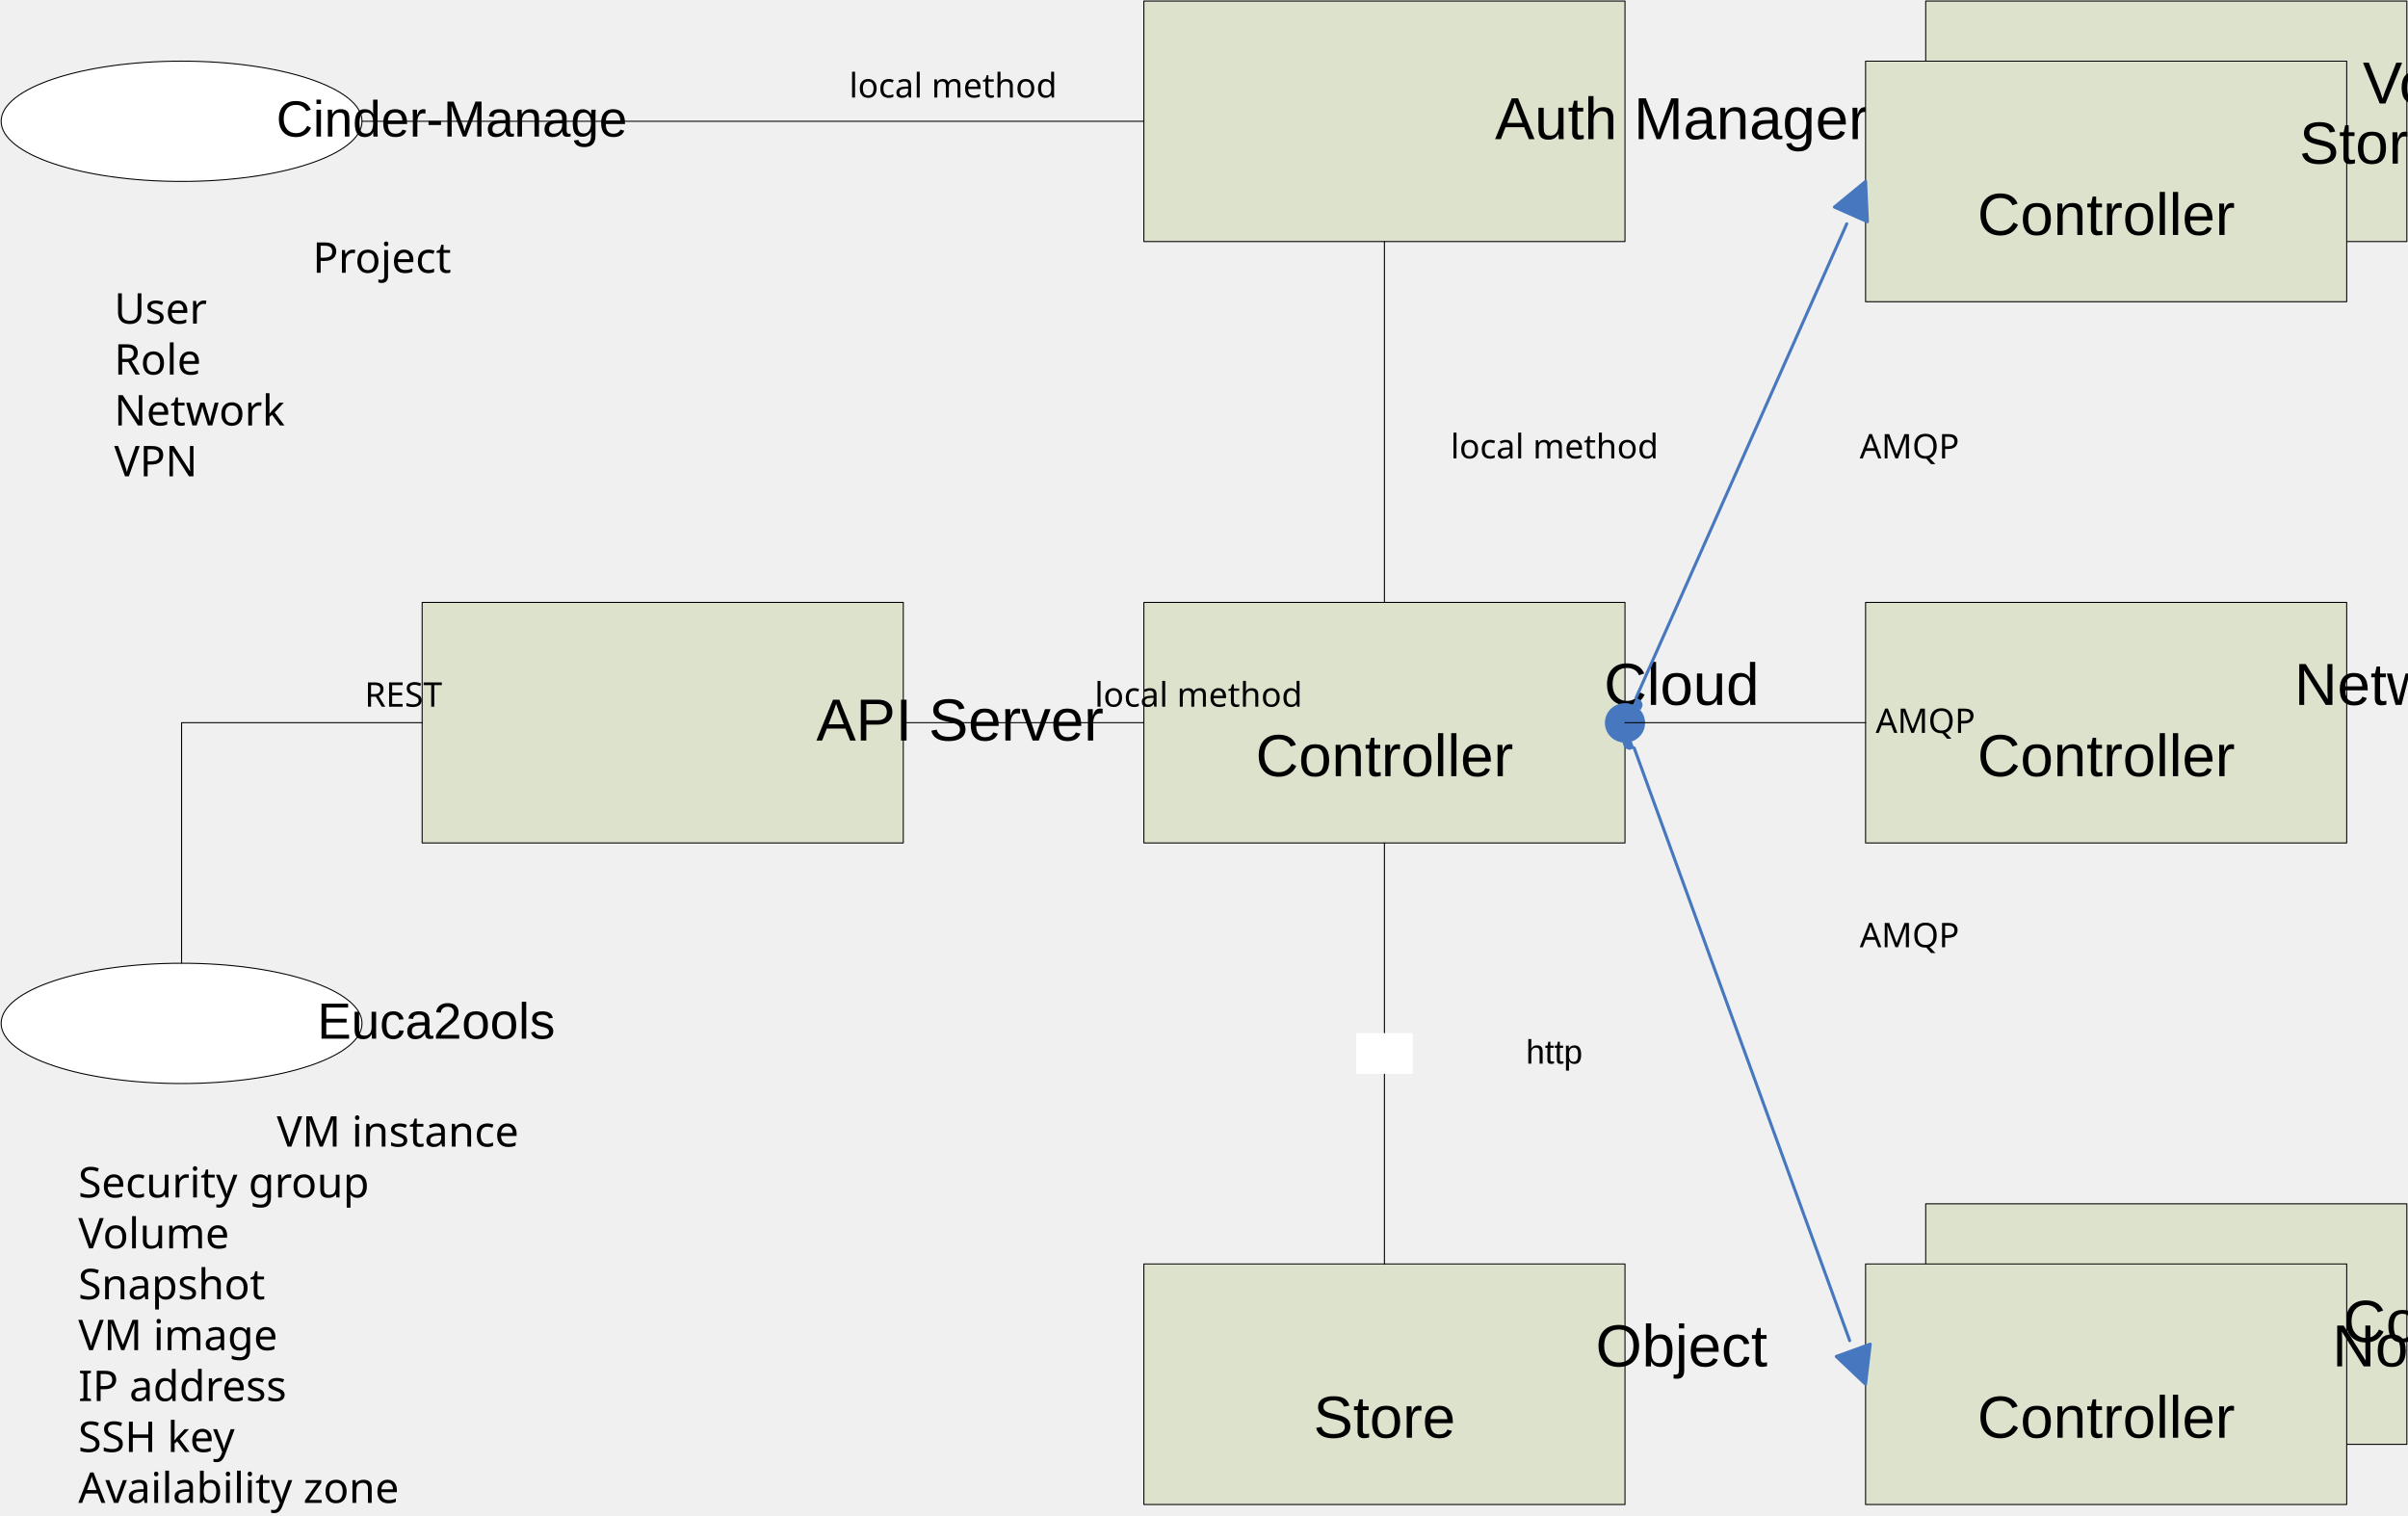
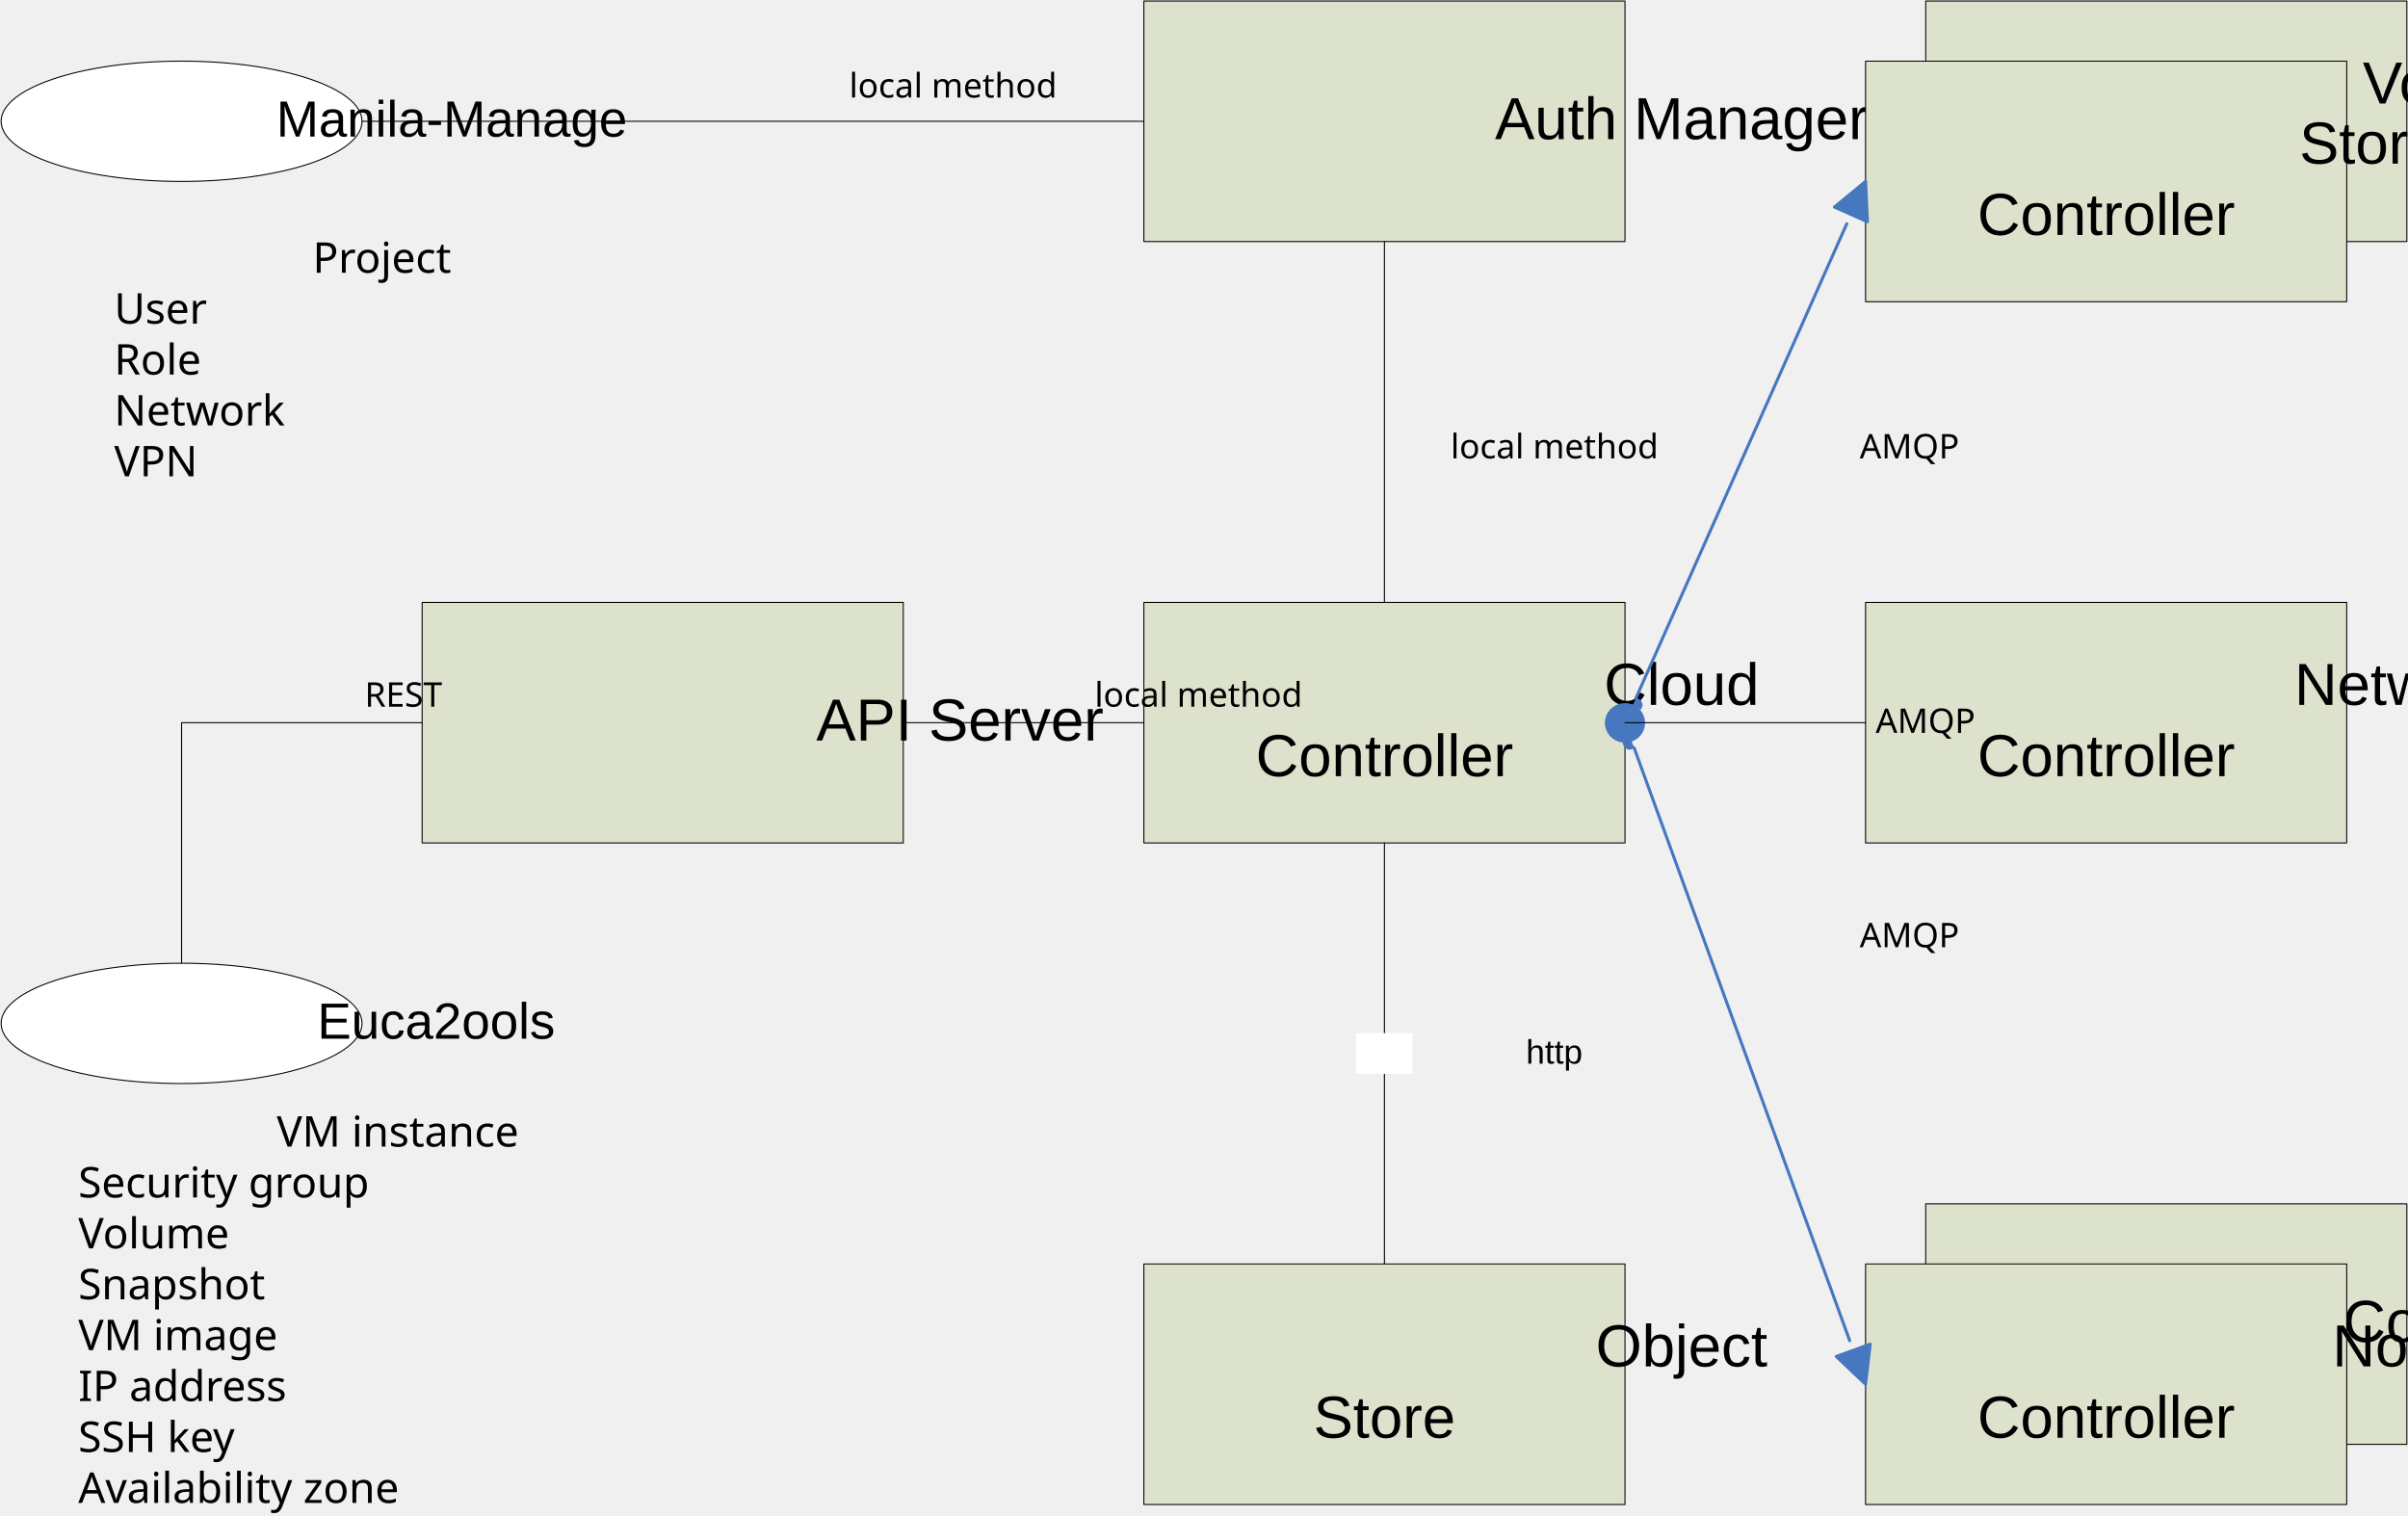
<svg xmlns="http://www.w3.org/2000/svg" xmlns:ns1="http://schemas.microsoft.com/visio/2003/SVGExtensions/" xmlns:xlink="http://www.w3.org/1999/xlink" width="7.881in" height="4.961in" viewBox="0 0 567.409 357.217" xml:space="preserve" color-interpolation-filters="sRGB" class="st16">
  <ns1:documentProperties ns1:langID="2057" ns1:metric="true" ns1:viewMarkup="false" />
  <style type="text/css">
	
		.st1 {fill:#dde2cd;stroke:#000000;stroke-linecap:round;stroke-linejoin:round;stroke-width:0.24}
		.st2 {fill:#000000;font-family:Arial;font-size:1.167em}
		.st3 {font-size:1em}
		.st4 {stroke:#000000;stroke-linecap:round;stroke-linejoin:round;stroke-width:0.25}
		.st5 {fill:#ffffff;stroke:none;stroke-linecap:butt;stroke-width:7.2}
		.st6 {fill:#000000;font-family:Arial;font-size:0.667em}
		.st7 {fill:#ffffff;stroke:#000000;stroke-linecap:round;stroke-linejoin:round;stroke-width:0.24}
		.st8 {fill:#000000;font-family:Arial;font-size:1em}
		.st9 {fill:none;stroke:none;stroke-linecap:round;stroke-linejoin:round;stroke-width:0.75}
		.st10 {fill:#000000;font-family:Calibri;font-size:0.833em}
		.st11 {fill:#4677bf}
		.st12 {stroke:#4677bf;stroke-linecap:round;stroke-linejoin:round;stroke-width:0.72}
		.st13 {marker-end:url(#mrkr10-82);marker-start:url(#mrkr10-80);stroke:#4677bf;stroke-linecap:round;stroke-linejoin:round;stroke-width:0.72}
		.st14 {fill:#4677bf;fill-opacity:1;stroke:#4677bf;stroke-opacity:1;stroke-width:0.222}
		.st15 {fill:#000000;font-family:Calibri;font-size:0.667em}
		.st16 {fill:none;fill-rule:evenodd;font-size:12;overflow:visible;stroke-linecap:square;stroke-miterlimit:3}
	
	</style>
  <defs id="Markers">
    <g id="lend10">
      <path d="M 0 0.75 C -0.414 0.75 -0.75 0.414 -0.75 0 -0.75 -0.414 -0.414 -0.75 0 -0.75 0.414 -0.75 0.75 -0.414 0.75 0 0.75 0.414 0.414 0.75 0 0.75 Z " style="stroke:none" />
    </g>
    <marker id="mrkr10-80" class="st14" ns1:arrowType="10" ns1:arrowSize="2" ns1:setback="2.875" refX="2.875" orient="auto" markerUnits="strokeWidth">
      <use xlink:href="#lend10" transform="scale(4.5) " />
    </marker>
    <marker id="mrkr10-82" class="st14" ns1:arrowType="10" ns1:arrowSize="2" ns1:setback="3.375" refX="-3.375" orient="auto" markerUnits="strokeWidth">
      <use xlink:href="#lend10" transform="scale(-4.5,-4.5) " />
    </marker>
  </defs>
  <g ns1:mID="0" ns1:index="1" ns1:groupContext="foregroundPage">
    <ns1:pageProperties ns1:drawingScale="0.0393701" ns1:pageScale="0.0393701" ns1:drawingUnits="24" ns1:shadowOffsetX="8.50394" ns1:shadowOffsetY="-8.50394" />
    <ns1:layer ns1:name="Connector" ns1:index="0" />
    <g id="shape1-1" ns1:mID="1" ns1:groupContext="shape" transform="translate(453.783,-16.819)">
      <ns1:userDefs>
        <ns1:ud ns1:nameU="visVersion" ns1:val="VT0(11):26" />
      </ns1:userDefs>
      <ns1:textBlock ns1:margins="rect(4,4,4,4)" ns1:tabSpace="42.5197" />
      <ns1:textRect cx="56.693" cy="328.87" width="113.39" height="56.693" />
      <rect x="0" y="300.524" width="113.386" height="56.693" class="st1" />
      <text x="28.29" y="333.07" class="st2" ns1:langID="2057">
        <ns1:paragraph ns1:horizAlign="1" />
        <ns1:tabList />Compute</text>
    </g>
    <g id="shape2-4" ns1:mID="2" ns1:groupContext="shape" transform="translate(453.783,-300.284)">
      <ns1:userDefs>
        <ns1:ud ns1:nameU="visVersion" ns1:val="VT0(11):26" />
      </ns1:userDefs>
      <ns1:textBlock ns1:margins="rect(4,4,4,4)" ns1:tabSpace="42.5197" />
      <ns1:textRect cx="56.693" cy="328.87" width="113.39" height="56.693" />
      <rect x="0" y="300.524" width="113.386" height="56.693" class="st1" />
      <text x="32.96" y="324.67" class="st2" ns1:langID="2057">
        <ns1:paragraph ns1:horizAlign="1" />
        <ns1:tabList />Volume<ns1:newlineChar />
        <tspan x="32.18" dy="1.2em" class="st3">Storage</tspan>
      </text>
    </g>
    <g id="shape3-8" ns1:mID="3" ns1:groupContext="shape" transform="translate(269.531,-300.284)">
      <ns1:userDefs>
        <ns1:ud ns1:nameU="visVersion" ns1:val="VT0(11):26" />
      </ns1:userDefs>
      <ns1:textBlock ns1:margins="rect(4,4,4,4)" ns1:tabSpace="42.5197" />
      <ns1:textRect cx="56.693" cy="328.87" width="113.39" height="56.693" />
      <rect x="0" y="300.524" width="113.386" height="56.693" class="st1" />
      <text x="12.72" y="333.07" class="st2" ns1:langID="2057">
        <ns1:paragraph ns1:horizAlign="1" />
        <ns1:tabList />Auth Manager</text>
    </g>
    <g id="shape4-11" ns1:mID="4" ns1:groupContext="shape" transform="translate(269.531,-158.551)">
      <ns1:userDefs>
        <ns1:ud ns1:nameU="visVersion" ns1:val="VT0(11):26" />
      </ns1:userDefs>
      <ns1:textBlock ns1:margins="rect(4,4,4,4)" ns1:tabSpace="42.5197" />
      <ns1:textRect cx="56.693" cy="328.87" width="113.39" height="56.693" />
      <rect x="0" y="300.524" width="113.386" height="56.693" class="st1" />
      <text x="38.4" y="324.67" class="st2" ns1:langID="2057">
        <ns1:paragraph ns1:horizAlign="1" />
        <ns1:tabList />Cloud<ns1:newlineChar />
        <tspan x="26.35" dy="1.2em" class="st3">Controller</tspan>
      </text>
    </g>
    <g id="shape5-15" ns1:mID="5" ns1:groupContext="shape" transform="translate(99.4526,-158.551)">
      <ns1:userDefs>
        <ns1:ud ns1:nameU="visVersion" ns1:val="VT0(11):26" />
      </ns1:userDefs>
      <ns1:textBlock ns1:margins="rect(4,4,4,4)" ns1:tabSpace="42.5197" />
      <ns1:textRect cx="56.693" cy="328.87" width="113.39" height="56.693" />
      <rect x="0" y="300.524" width="113.386" height="56.693" class="st1" />
      <text x="22.85" y="333.07" class="st2" ns1:langID="2057">
        <ns1:paragraph ns1:horizAlign="1" />
        <ns1:tabList />API Server</text>
    </g>
    <g id="shape6-18" ns1:mID="6" ns1:groupContext="shape" transform="translate(269.531,-2.64582)">
      <ns1:userDefs>
        <ns1:ud ns1:nameU="visVersion" ns1:val="VT0(11):26" />
      </ns1:userDefs>
      <ns1:textBlock ns1:margins="rect(4,4,4,4)" ns1:tabSpace="42.5197" />
      <ns1:textRect cx="56.693" cy="328.87" width="113.39" height="56.693" />
      <rect x="0" y="300.524" width="113.386" height="56.693" class="st1" />
      <text x="36.46" y="324.67" class="st2" ns1:langID="2057">
        <ns1:paragraph ns1:horizAlign="1" />
        <ns1:tabList />Object<ns1:newlineChar />
        <tspan x="39.96" dy="1.2em" class="st3">Store</tspan>
      </text>
    </g>
    <g id="shape7-22" ns1:mID="7" ns1:groupContext="shape" transform="translate(439.61,-2.64582)">
      <ns1:userDefs>
        <ns1:ud ns1:nameU="visVersion" ns1:val="VT0(11):26" />
      </ns1:userDefs>
      <ns1:textBlock ns1:margins="rect(4,4,4,4)" ns1:tabSpace="42.5197" />
      <ns1:textRect cx="56.693" cy="328.87" width="113.39" height="56.693" />
      <rect x="0" y="300.524" width="113.386" height="56.693" class="st1" />
      <text x="39.96" y="324.67" class="st2" ns1:langID="2057">
        <ns1:paragraph ns1:horizAlign="1" />
        <ns1:tabList />Node<ns1:newlineChar />
        <tspan x="26.35" dy="1.2em" class="st3">Controller</tspan>
      </text>
    </g>
    <g id="shape8-26" ns1:mID="8" ns1:groupContext="shape" ns1:layerMember="0" transform="translate(319.138,-300.284)">
      <path d="M7.09 357.22 L7.09 442.26" class="st4" />
    </g>
    <g id="shape9-29" ns1:mID="9" ns1:groupContext="shape" ns1:layerMember="0" transform="translate(212.838,-179.811)">
      <path d="M0 350.13 L56.69 350.13" class="st4" />
    </g>
    <g id="shape10-32" ns1:mID="10" ns1:groupContext="shape" ns1:layerMember="0" transform="translate(319.138,-158.551)">
      <ns1:textBlock ns1:margins="rect(4,4,4,4)" ns1:tabSpace="42.5197" />
      <ns1:textRect cx="7.087" cy="406.823" width="40" height="17.604" />
      <path d="M7.09 357.22 L7.09 456.43" class="st4" />
      <rect ns1:rectContext="textBkgnd" x="0.415" y="402.023" width="13.343" height="9.6" class="st5" />
      <text x="0.41" y="409.22" class="st6" ns1:langID="2057">
        <ns1:paragraph ns1:horizAlign="1" />
        <ns1:tabList />http</text>
    </g>
    <g id="shape11-37" ns1:mID="11" ns1:groupContext="shape" transform="translate(0.24,-314.457)">
      <ns1:userDefs>
        <ns1:ud ns1:nameU="visVersion" ns1:val="VT0(11):26" />
      </ns1:userDefs>
      <ns1:textBlock ns1:margins="rect(4,4,4,4)" ns1:tabSpace="42.5197" />
      <ns1:textRect cx="42.52" cy="343.043" width="85.04" height="28.346" />
      <path d="M0 343.04 A42.52 14.173 0 0 1 85.04 343.04 A42.52 14.173 0 0 1 0 343.04 Z" class="st7" />
      <text x="4.83" y="346.64" class="st8" ns1:langID="2057">
        <ns1:paragraph ns1:horizAlign="1" />
-         <ns1:tabList />Cinder-Manage</text>
+         <ns1:tabList />Manila-Manage</text>
    </g>
    <g id="shape12-40" ns1:mID="12" ns1:groupContext="shape" transform="translate(0.24,-101.858)">
      <ns1:userDefs>
        <ns1:ud ns1:nameU="visVersion" ns1:val="VT0(11):26" />
      </ns1:userDefs>
      <ns1:textBlock ns1:margins="rect(4,4,4,4)" ns1:tabSpace="42.5197" />
      <ns1:textRect cx="42.52" cy="343.043" width="85.04" height="28.346" />
      <path d="M0 343.04 A42.52 14.173 0 0 1 85.04 343.04 A42.52 14.173 0 0 1 0 343.04 Z" class="st7" />
      <text x="14.5" y="346.64" class="st8" ns1:langID="2057">
        <ns1:paragraph ns1:horizAlign="1" />
        <ns1:tabList />Euca2ools</text>
    </g>
    <g id="shape13-43" ns1:mID="13" ns1:groupContext="shape" ns1:layerMember="0" transform="translate(85.2794,-321.543)">
      <path d="M0 350.13 L184.25 350.13" class="st4" />
    </g>
    <g id="shape14-46" ns1:mID="14" ns1:groupContext="shape" ns1:layerMember="0" transform="translate(42.7597,-130.205)">
      <path d="M0 357.22 L0 300.52 L56.69 300.52" class="st4" />
    </g>
    <g id="shape15-49" ns1:mID="15" ns1:groupContext="shape" transform="translate(22.8857,-254.929)">
      <ns1:textBlock ns1:margins="rect(4,4,4,4)" ns1:tabSpace="42.5197" />
      <ns1:textRect cx="31.197" cy="340.209" width="62.4" height="34.016" />
      <rect x="0" y="323.201" width="62.394" height="34.016" class="st9" />
      <text x="4" y="319.21" class="st10" ns1:langID="2057">
        <ns1:paragraph />
        <ns1:tabList />Project<ns1:newlineChar />
        <tspan x="4" dy="1.2em" class="st3">User<ns1:newlineChar />
        </tspan>
        <tspan x="4" dy="1.2em" class="st3">Role<ns1:newlineChar />
        </tspan>
        <tspan x="4" dy="1.2em" class="st3">Network<ns1:newlineChar />
        </tspan>
        <tspan x="4" dy="1.2em" class="st3">VPN</tspan>
      </text>
    </g>
    <g id="shape16-56" ns1:mID="16" ns1:groupContext="shape" transform="translate(14.4132,-30.9923)">
      <ns1:textBlock ns1:margins="rect(4,4,4,4)" ns1:tabSpace="42.5197" />
      <ns1:textRect cx="42.52" cy="340.209" width="85.04" height="34.016" />
      <rect x="0" y="323.201" width="85.039" height="34.016" class="st9" />
      <text x="4" y="301.21" class="st10" ns1:langID="2057">
        <ns1:paragraph />
        <ns1:tabList />VM instance<ns1:newlineChar />
        <tspan x="4" dy="1.2em" class="st3">Security group<ns1:newlineChar />
        </tspan>
        <tspan x="4" dy="1.2em" class="st3">Volume<ns1:newlineChar />
        </tspan>
        <tspan x="4" dy="1.2em" class="st3">Snapshot<ns1:newlineChar />
        </tspan>
        <tspan x="4" dy="1.2em" class="st3">VM image<ns1:newlineChar />
        </tspan>
        <tspan x="4" dy="1.2em" class="st3">IP address<ns1:newlineChar />
        </tspan>
        <tspan x="4" dy="1.2em" class="st3">SSH key<ns1:newlineChar />
        </tspan>
        <tspan x="4" dy="1.2em" class="st3">Availability zone</tspan>
      </text>
    </g>
    <g id="shape17-66" ns1:mID="17" ns1:groupContext="shape" transform="translate(439.61,-158.551)">
      <ns1:userDefs>
        <ns1:ud ns1:nameU="visVersion" ns1:val="VT0(11):26" />
      </ns1:userDefs>
      <ns1:textBlock ns1:margins="rect(4,4,4,4)" ns1:tabSpace="42.5197" />
      <ns1:textRect cx="56.693" cy="328.87" width="113.39" height="56.693" />
      <rect x="0" y="300.524" width="113.386" height="56.693" class="st1" />
      <text x="31.02" y="324.67" class="st2" ns1:langID="2057">
        <ns1:paragraph ns1:horizAlign="1" />
        <ns1:tabList />Network <tspan x="26.35" dy="1.2em" class="st3">Controller</tspan>
      </text>
    </g>
    <g id="shape18-70" ns1:mID="18" ns1:groupContext="shape" transform="translate(439.61,-286.11)">
      <ns1:userDefs>
        <ns1:ud ns1:nameU="visVersion" ns1:val="VT0(11):26" />
      </ns1:userDefs>
      <ns1:textBlock ns1:margins="rect(4,4,4,4)" ns1:tabSpace="42.5197" />
      <ns1:textRect cx="56.693" cy="328.87" width="113.39" height="56.693" />
      <rect x="0" y="300.524" width="113.386" height="56.693" class="st1" />
      <text x="32.18" y="324.67" class="st2" ns1:langID="2057">
        <ns1:paragraph ns1:horizAlign="1" />
        <ns1:tabList />Storage <tspan x="26.35" dy="1.2em" class="st3">Controller</tspan>
      </text>
    </g>
    <g id="shape19-74" ns1:mID="19" ns1:groupContext="shape" transform="translate(718.627,48.2425) rotate(70.0169)">
      <ns1:userDefs>
        <ns1:ud ns1:nameU="ControlX" ns1:val="VT0(0.059055118110236):24" />
        <ns1:ud ns1:nameU="Scale" ns1:val="VT0(1):26" />
        <ns1:ud ns1:nameU="AntiScale" ns1:val="VT0(1):26" />
        <ns1:ud ns1:nameU="visVersion" ns1:val="VT0(11):26" />
      </ns1:userDefs>
      <path d="M-4.25 357.22 A4.252 4.252 -180 1 0 4.25 357.22 A4.252 4.252 -180 0 0 -4.25 357.22 ZM157.39 352.96 L157.39        361.47 L165.89 357.22 L157.39 352.96 Z" class="st11" />
      <path d="M-4.25 357.22 A4.252 4.252 -180 1 0 4.25 357.22 A4.252 4.252 -180 0 0 -4.25 357.22" class="st12" />
      <path d="M157.39 352.96 L157.39 361.47 L165.89 357.22 L157.39 352.96" class="st12" />
      <path d="M6.32 357.22 L6.68 357.22 L154.96 357.22" class="st13" />
    </g>
    <g id="shape20-85" ns1:mID="20" ns1:groupContext="shape" transform="translate(56.4886,25.2394) rotate(-66.0375)">
      <ns1:userDefs>
        <ns1:ud ns1:nameU="ControlX" ns1:val="VT0(0.059055118110236):24" />
        <ns1:ud ns1:nameU="Scale" ns1:val="VT0(1):26" />
        <ns1:ud ns1:nameU="AntiScale" ns1:val="VT0(1):26" />
        <ns1:ud ns1:nameU="visVersion" ns1:val="VT0(11):26" />
      </ns1:userDefs>
      <path d="M-4.25 357.22 A4.252 4.252 -180 1 0 4.25 357.22 A4.252 4.252 -180 0 0 -4.25 357.22 ZM131.09 352.96 L131.09        361.47 L139.59 357.22 L131.09 352.96 Z" class="st11" />
      <path d="M-4.25 357.22 A4.252 4.252 -180 1 0 4.25 357.22 A4.252 4.252 -180 0 0 -4.25 357.22" class="st12" />
      <path d="M131.09 352.96 L131.09 361.47 L139.59 357.22 L131.09 352.96" class="st12" />
      <path d="M6.32 357.22 L6.68 357.22 L128.66 357.22" class="st13" />
    </g>
    <g id="shape21-94" ns1:mID="21" ns1:groupContext="shape" ns1:layerMember="0" transform="translate(382.917,-179.811)">
      <path d="M0 350.13 L56.69 350.13" class="st4" />
    </g>
    <g id="shape22-97" ns1:mID="22" ns1:groupContext="shape" transform="translate(386.681,-128.378)">
      <ns1:textBlock ns1:margins="rect(4,4,4,4)" ns1:tabSpace="42.5197" />
      <ns1:textRect cx="24.583" cy="349.217" width="49.17" height="16" />
      <rect x="0" y="341.217" width="49.165" height="16" class="st9" />
      <text x="14.09" y="351.62" class="st15" ns1:langID="2057">
        <ns1:paragraph ns1:horizAlign="1" />
        <ns1:tabList />AMQP</text>
    </g>
    <g id="shape23-100" ns1:mID="23" ns1:groupContext="shape" transform="translate(383.492,-243.591)">
      <ns1:textBlock ns1:margins="rect(4,4,4,4)" ns1:tabSpace="42.5197" />
      <ns1:textRect cx="27.772" cy="349.217" width="55.55" height="16" />
      <rect x="0" y="341.217" width="55.543" height="16" class="st9" />
      <text x="17.28" y="351.62" class="st15" ns1:langID="2057">
        <ns1:paragraph ns1:horizAlign="1" />
        <ns1:tabList />AMQP</text>
    </g>
    <g id="shape24-103" ns1:mID="24" ns1:groupContext="shape" transform="translate(390.445,-178.898)">
      <ns1:textBlock ns1:margins="rect(4,4,4,4)" ns1:tabSpace="42.5197" />
      <ns1:textRect cx="24.583" cy="349.217" width="49.17" height="16" />
      <rect x="0" y="341.217" width="49.165" height="16" class="st9" />
      <text x="14.09" y="351.62" class="st15" ns1:langID="2057">
        <ns1:paragraph ns1:horizAlign="1" />
        <ns1:tabList />AMQP</text>
    </g>
    <g id="shape25-106" ns1:mID="25" ns1:groupContext="shape" transform="translate(28.5865,-185.071)">
      <ns1:textBlock ns1:margins="rect(4,4,4,4)" ns1:tabSpace="42.5197" />
      <ns1:textRect cx="27.772" cy="349.217" width="55.55" height="16" />
      <rect x="0" y="341.217" width="55.543" height="16" class="st9" />
      <text x="19.86" y="351.62" class="st15" ns1:langID="2057">
        <ns1:paragraph ns1:horizAlign="1" />
        <ns1:tabList />REST</text>
    </g>
    <g id="shape26-109" ns1:mID="26" ns1:groupContext="shape" transform="translate(156.146,-328.63)">
      <ns1:textBlock ns1:margins="rect(4,4,4,4)" ns1:tabSpace="42.5197" />
      <ns1:textRect cx="27.772" cy="349.217" width="55.55" height="16" />
      <rect x="0" y="341.217" width="55.543" height="16" class="st9" />
      <text x="6.48" y="351.62" class="st15" ns1:langID="2057">
        <ns1:paragraph ns1:horizAlign="1" />
        <ns1:tabList />local method</text>
    </g>
    <g id="shape27-112" ns1:mID="27" ns1:groupContext="shape" transform="translate(297.878,-243.591)">
      <ns1:textBlock ns1:margins="rect(4,4,4,4)" ns1:tabSpace="42.5197" />
      <ns1:textRect cx="27.772" cy="349.217" width="55.55" height="16" />
      <rect x="0" y="341.217" width="55.543" height="16" class="st9" />
      <text x="6.48" y="351.62" class="st15" ns1:langID="2057">
        <ns1:paragraph ns1:horizAlign="1" />
        <ns1:tabList />local method</text>
    </g>
    <g id="shape28-115" ns1:mID="28" ns1:groupContext="shape" transform="translate(213.988,-185.071)">
      <ns1:textBlock ns1:margins="rect(4,4,4,4)" ns1:tabSpace="42.5197" />
      <ns1:textRect cx="27.772" cy="349.217" width="55.55" height="16" />
      <rect x="0" y="341.217" width="55.543" height="16" class="st9" />
      <text x="6.48" y="351.62" class="st15" ns1:langID="2057">
        <ns1:paragraph ns1:horizAlign="1" />
        <ns1:tabList />local method</text>
    </g>
  </g>
</svg>
